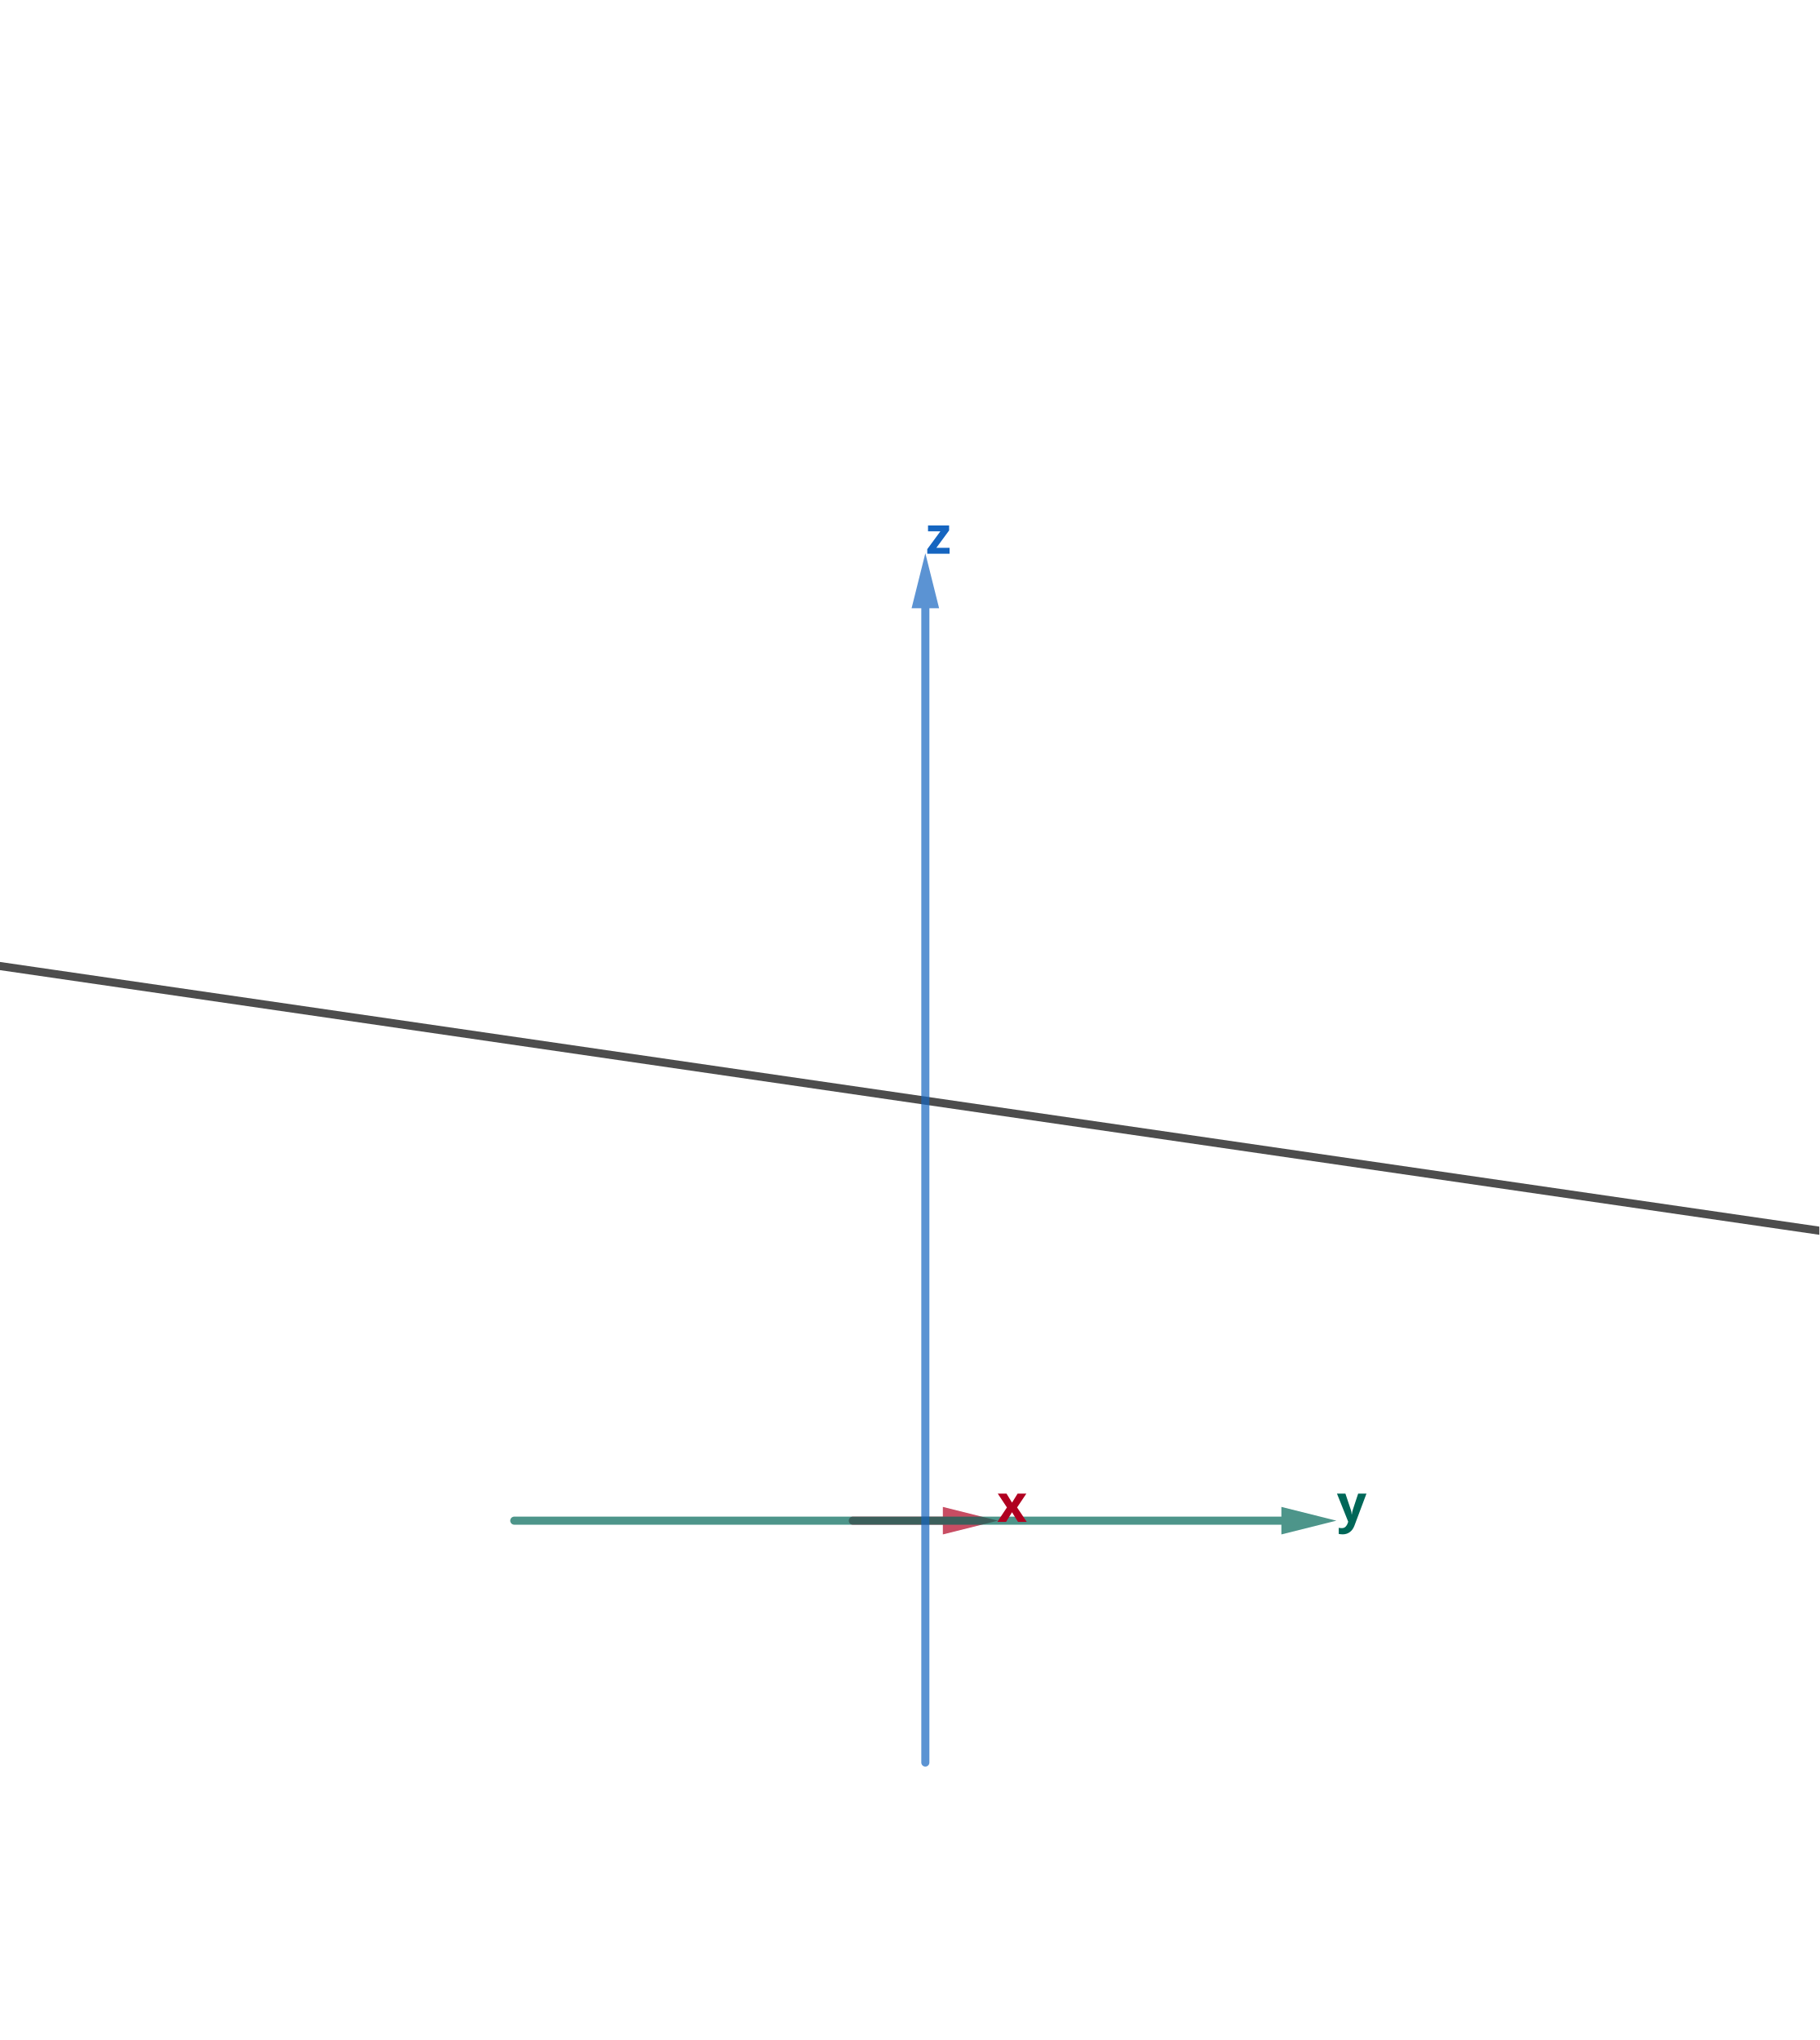
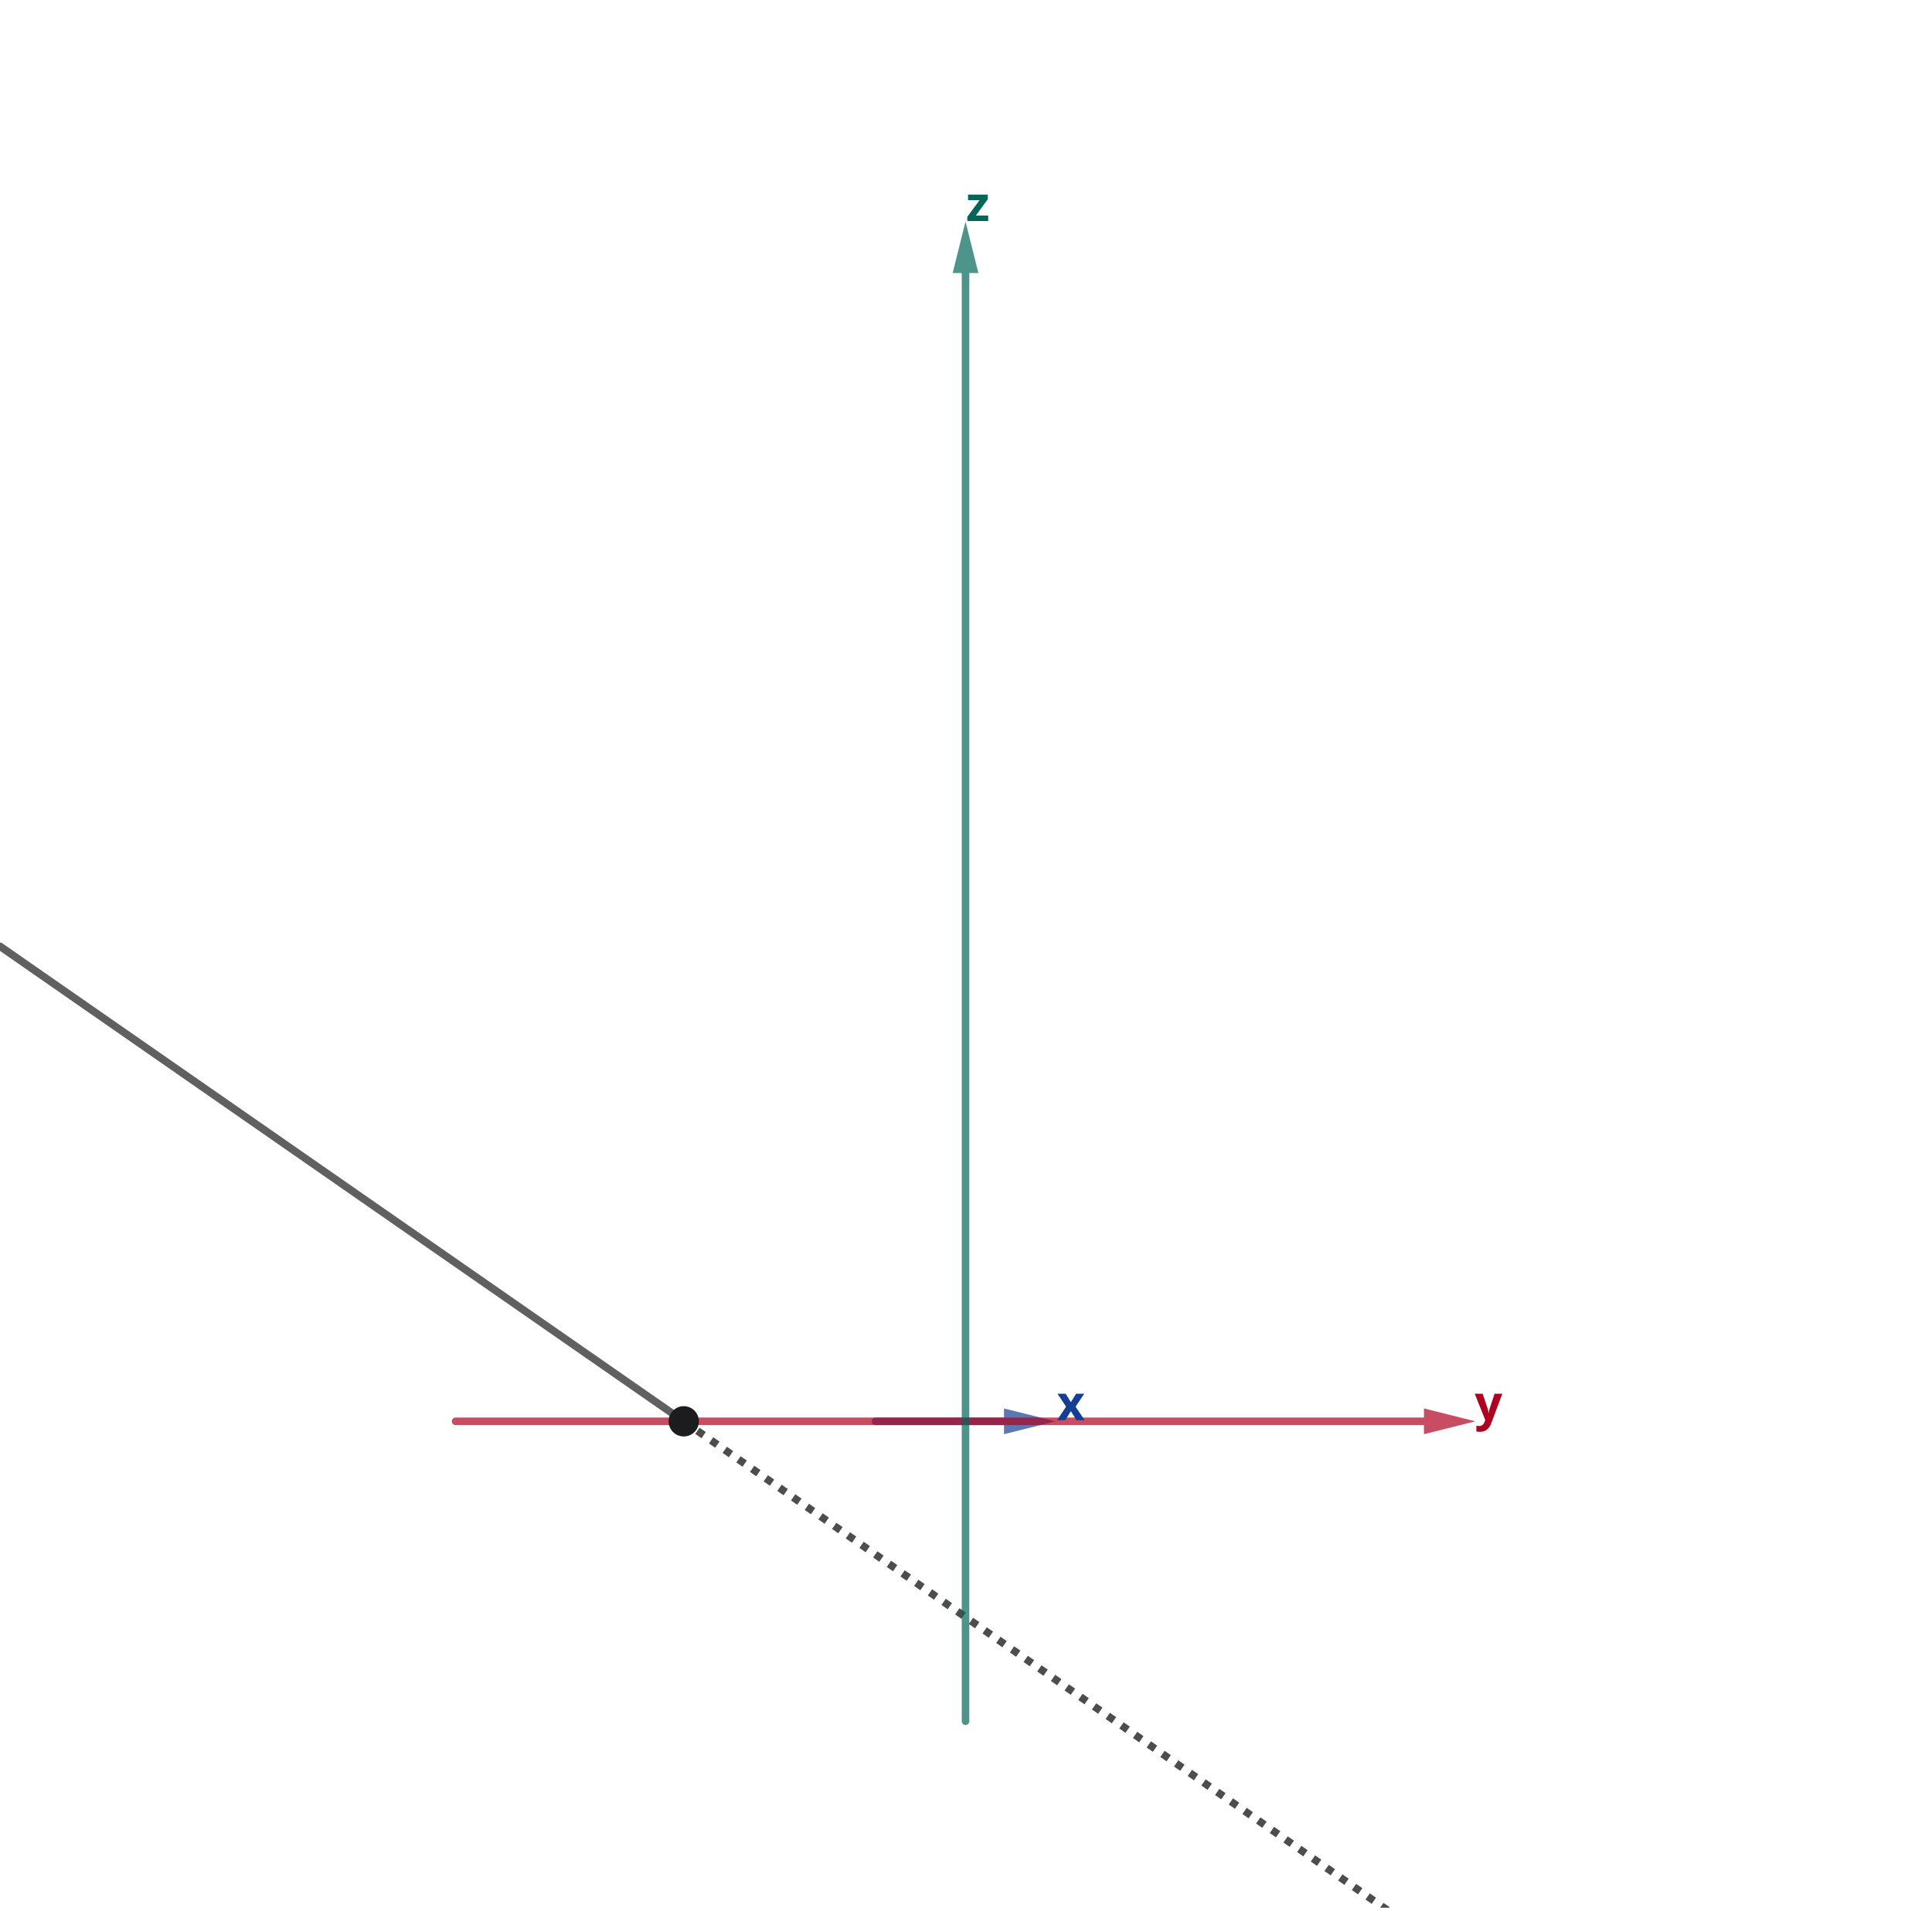
- <svg xmlns="http://www.w3.org/2000/svg" version="1.1" width="562" height="630">
+ <svg xmlns="http://www.w3.org/2000/svg" version="1.1" width="638" height="630">
  <defs>
-     <clipPath id="MfKlJbFqvqqp">
-       <path fill="none" stroke="none" d=" M 0 0 L 562 0 L 562 630 L 0 630 L 0 0 Z" />
+     <clipPath id="RkBBKvyBHazo">
+       <path fill="none" stroke="none" d=" M 0 0 L 638 0 L 638 630 L 0 630 L 0 0 Z" />
    </clipPath>
  </defs>
-   <g transform="scale(1,1)" clip-path="url(#MfKlJbFqvqqp)">
+   <g transform="scale(1,1)" clip-path="url(#RkBBKvyBHazo)">
    <g>
-       <path fill="rgb(110,109,115)" stroke="none" paint-order="stroke fill markers" fill-rule="evenodd" d=" M 435.236 469.618 L 390.419 469.618 L 136.457 469.618 L 181.274 469.618 Z" fill-opacity="0.098" />
-       <path fill="none" stroke="rgb(0,0,0)" paint-order="fill stroke markers" d=" M -5 297.613 L 568 380.94" stroke-opacity="0.698" stroke-linecap="round" stroke-linejoin="round" stroke-miterlimit="10" stroke-width="2.5" />
-       <path fill="rgb(176,0,32)" stroke="none" paint-order="stroke fill markers" d=" M 291.255 465.368 L 291.255 468.368 L 263.438 468.368 C 262.747 468.368 262.188 468.928 262.188 469.618 C 262.188 470.308 262.747 470.868 263.438 470.868 L 291.255 470.868 L 291.255 473.868 L 308.255 469.618 L 291.255 465.368 Z" fill-opacity="0.698" />
-       <path fill="rgb(0,103,88)" stroke="none" paint-order="stroke fill markers" d=" M 395.827 465.368 L 395.827 468.368 L 158.865 468.368 C 158.175 468.368 157.615 468.928 157.615 469.618 C 157.615 470.308 158.175 470.868 158.865 470.868 L 395.827 470.868 L 395.827 473.868 L 412.827 469.618 L 395.827 465.368 Z" fill-opacity="0.698" />
-       <path fill="rgb(21,101,192)" stroke="none" paint-order="stroke fill markers" d=" M 285.846 170.839 L 281.596 187.839 L 284.596 187.839 L 284.596 544.313 C 284.596 545.003 285.156 545.563 285.846 545.563 C 286.537 545.563 287.096 545.003 287.096 544.313 L 287.096 187.839 L 290.096 187.839 L 285.846 170.839 Z" fill-opacity="0.698" />
-       <text fill="rgb(21,101,192)" stroke="none" font-family="geogebra-sans-serif, sans-serif" font-size="16px" font-style="normal" font-weight="bold" text-decoration="normal" x="286" y="171" text-anchor="start" dominant-baseline="alphabetic" fill-opacity="1">z</text>
-       <text fill="rgb(176,0,32)" stroke="none" font-family="geogebra-sans-serif, sans-serif" font-size="16px" font-style="normal" font-weight="bold" text-decoration="normal" x="308" y="470" text-anchor="start" dominant-baseline="alphabetic" fill-opacity="1">x</text>
-       <text fill="rgb(0,103,88)" stroke="none" font-family="geogebra-sans-serif, sans-serif" font-size="16px" font-style="normal" font-weight="bold" text-decoration="normal" x="413" y="470" text-anchor="start" dominant-baseline="alphabetic" fill-opacity="1">y</text>
+       <path fill="rgb(110,109,115)" stroke="none" paint-order="stroke fill markers" fill-rule="evenodd" d=" M 516.945 469.37 L 180.168 469.37 L 120.737 469.37 L 457.514 469.37 Z" fill-opacity="0.098" />
+       <path fill="none" stroke="rgb(28,28,31)" paint-order="fill stroke markers" d=" M 225.792 469.37 L 2.842170943040401e-14 312.504" stroke-opacity="0.698" stroke-linecap="round" stroke-linejoin="round" stroke-miterlimit="10" stroke-width="2.5" />
+       <path fill="none" stroke="rgb(0,0,0)" paint-order="fill stroke markers" d=" M 225.792 469.37 L 639 756.441" stroke-opacity="0.698" stroke-linejoin="round" stroke-miterlimit="10" stroke-width="2.5" stroke-dasharray="2.5,3" />
+       <path fill="rgb(20,62,146)" stroke="none" paint-order="stroke fill markers" d=" M 331.557 465.12 L 331.557 468.12 L 289.125 468.12 C 288.435 468.12 287.875 468.68 287.875 469.37 C 287.875 470.061 288.435 470.62 289.125 470.62 L 331.557 470.62 L 331.557 473.62 L 348.557 469.37 L 331.557 465.12 Z" fill-opacity="0.698" />
+       <path fill="rgb(176,0,32)" stroke="none" paint-order="stroke fill markers" d=" M 470.23 465.12 L 470.23 468.12 L 150.452 468.12 C 149.762 468.12 149.202 468.68 149.202 469.37 C 149.202 470.061 149.762 470.62 150.452 470.62 L 470.23 470.62 L 470.23 473.62 L 487.23 469.37 L 470.23 465.12 Z" fill-opacity="0.698" />
+       <path fill="rgb(0,103,88)" stroke="none" paint-order="stroke fill markers" d=" M 318.841 73.162 L 314.591 90.162 L 317.591 90.162 L 317.591 568.422 C 317.591 569.113 318.151 569.672 318.841 569.672 C 319.531 569.672 320.091 569.113 320.091 568.422 L 320.091 90.162 L 323.091 90.162 L 318.841 73.162 Z" fill-opacity="0.698" />
+       <path fill="rgb(28,28,31)" stroke="none" paint-order="stroke fill markers" d=" M 230.792 469.37 C 230.792 472.132 228.554 474.37 225.792 474.37 C 223.031 474.37 220.792 472.132 220.792 469.37 C 220.792 466.609 223.031 464.37 225.792 464.37 C 228.554 464.37 230.792 466.609 230.792 469.37 Z" fill-opacity="1" />
+       <text fill="rgb(20,62,146)" stroke="none" font-family="geogebra-sans-serif, sans-serif" font-size="16px" font-style="normal" font-weight="bold" text-decoration="normal" x="349" y="469" text-anchor="start" dominant-baseline="alphabetic" fill-opacity="1">x</text>
+       <text fill="rgb(176,0,32)" stroke="none" font-family="geogebra-sans-serif, sans-serif" font-size="16px" font-style="normal" font-weight="bold" text-decoration="normal" x="487" y="469" text-anchor="start" dominant-baseline="alphabetic" fill-opacity="1">y</text>
+       <text fill="rgb(0,103,88)" stroke="none" font-family="geogebra-sans-serif, sans-serif" font-size="16px" font-style="normal" font-weight="bold" text-decoration="normal" x="319" y="73" text-anchor="start" dominant-baseline="alphabetic" fill-opacity="1">z</text>
    </g>
  </g>
</svg>
